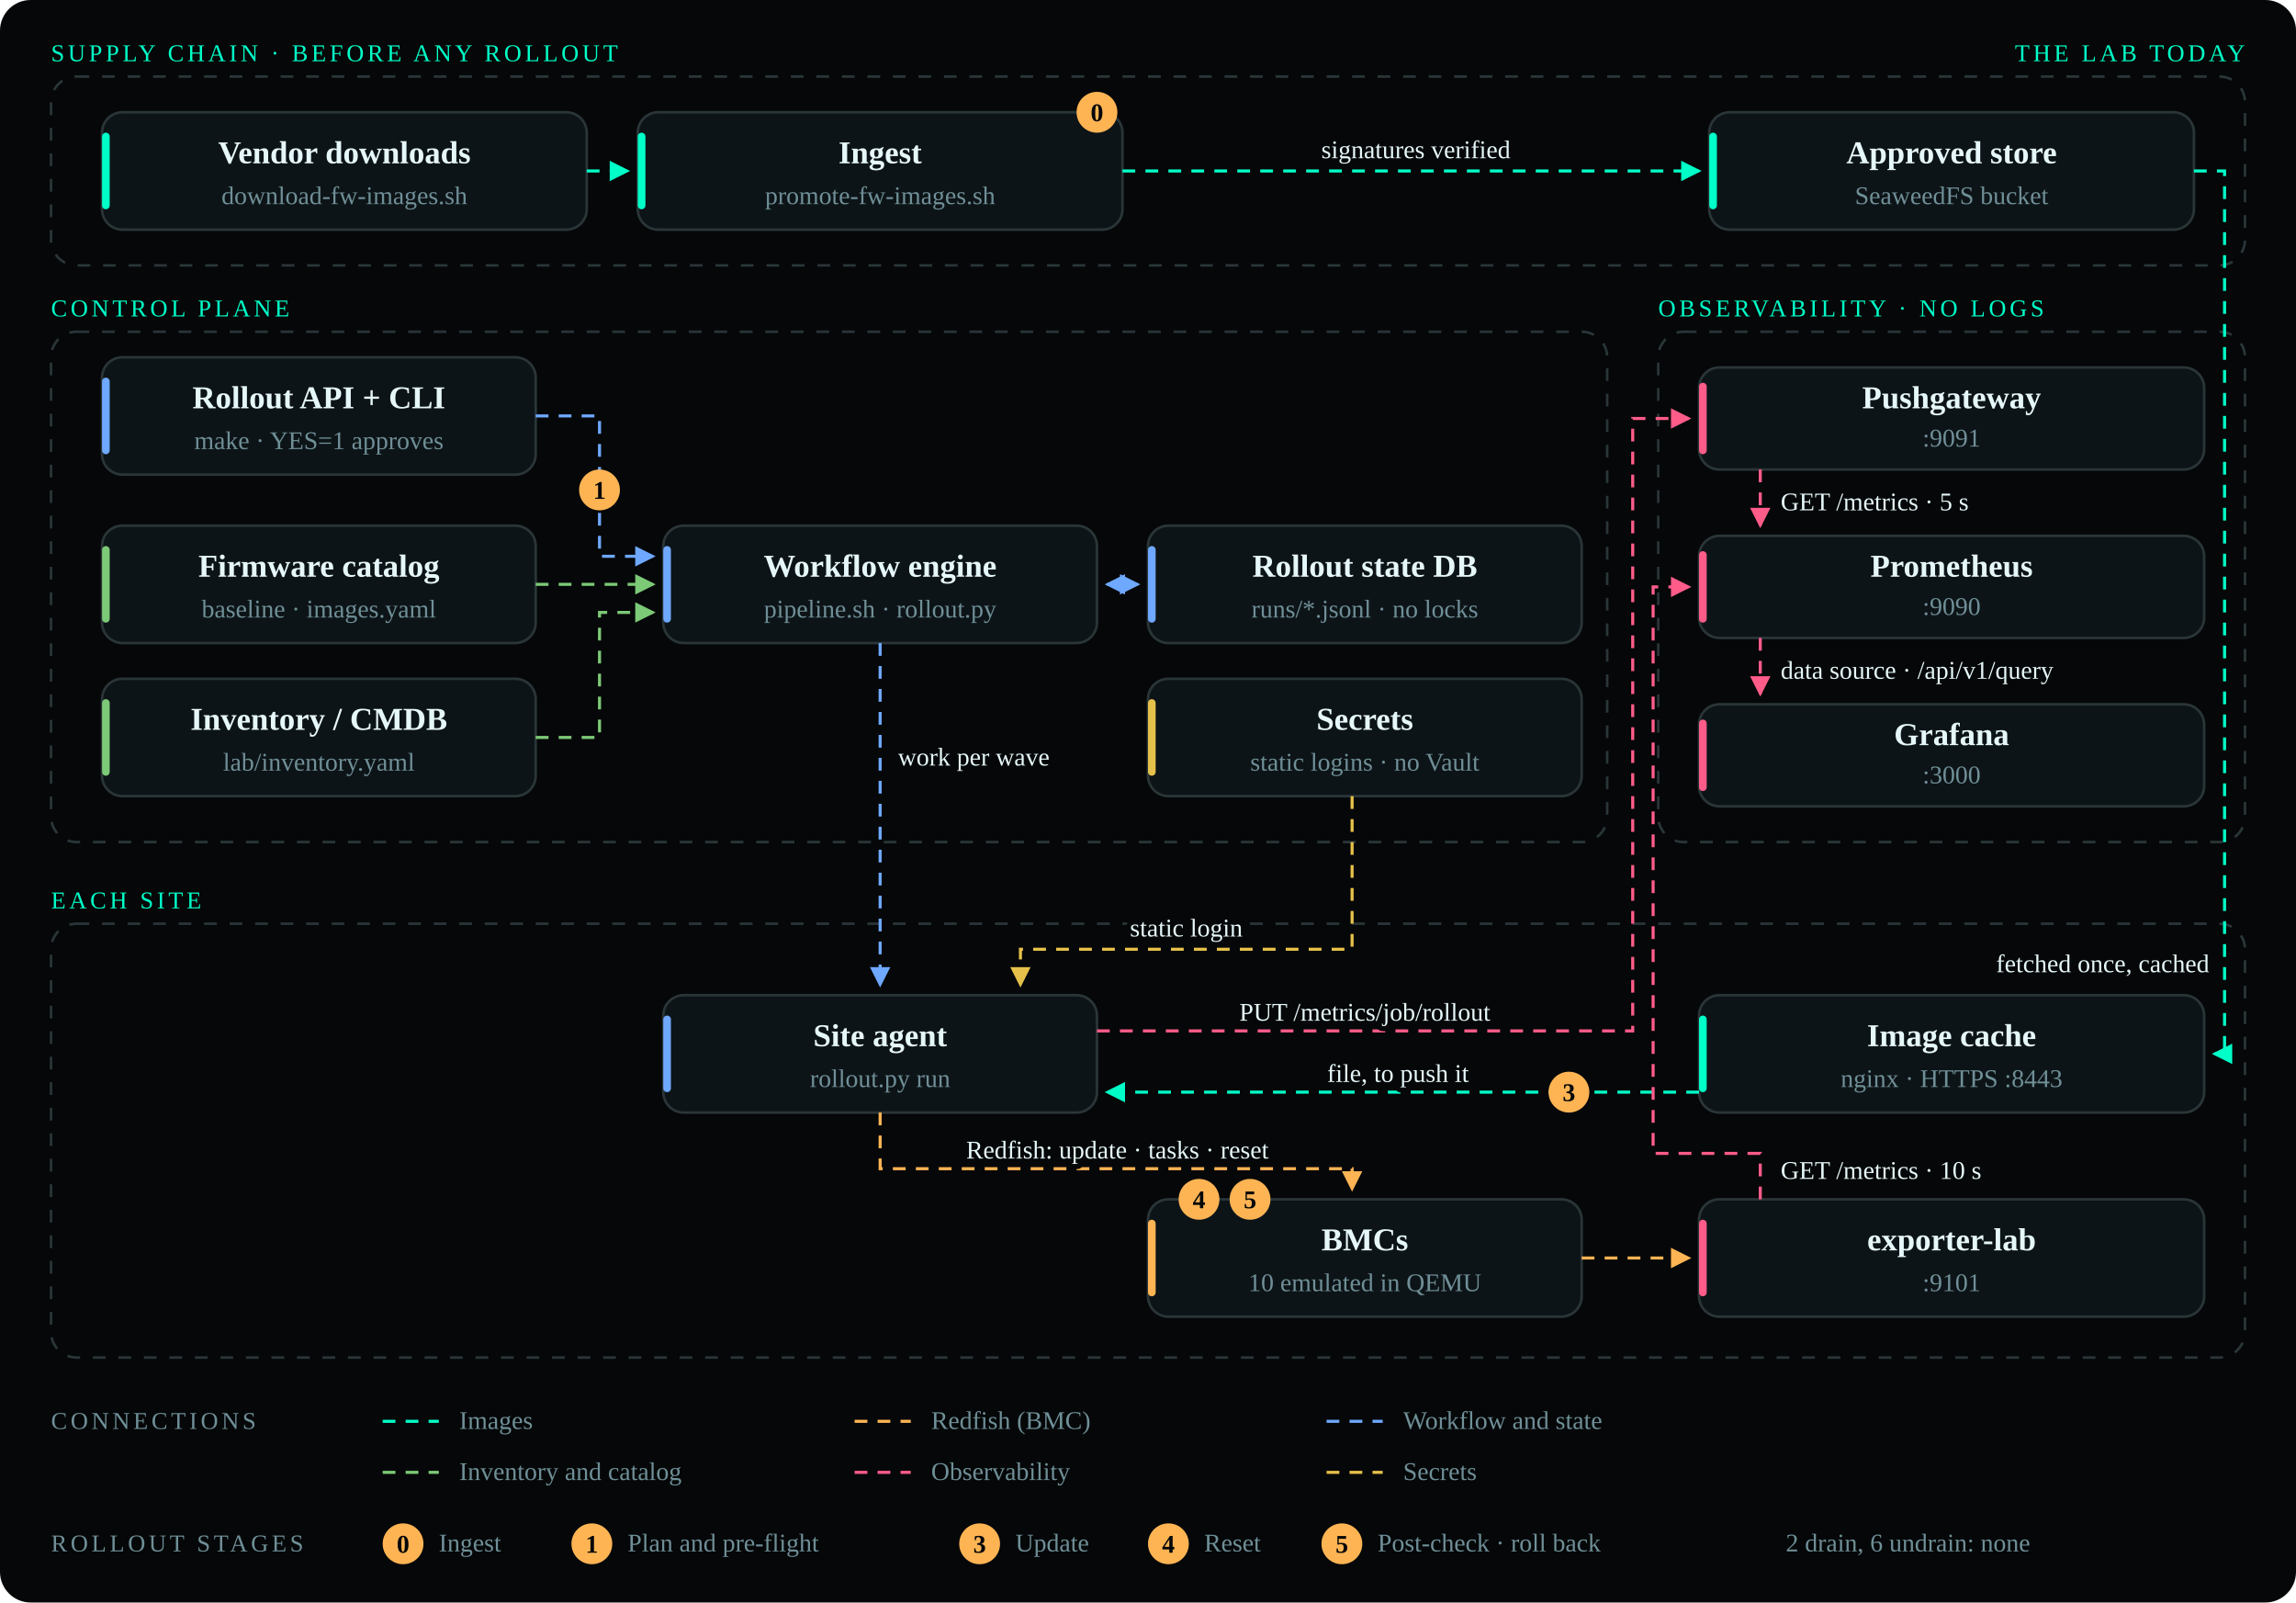
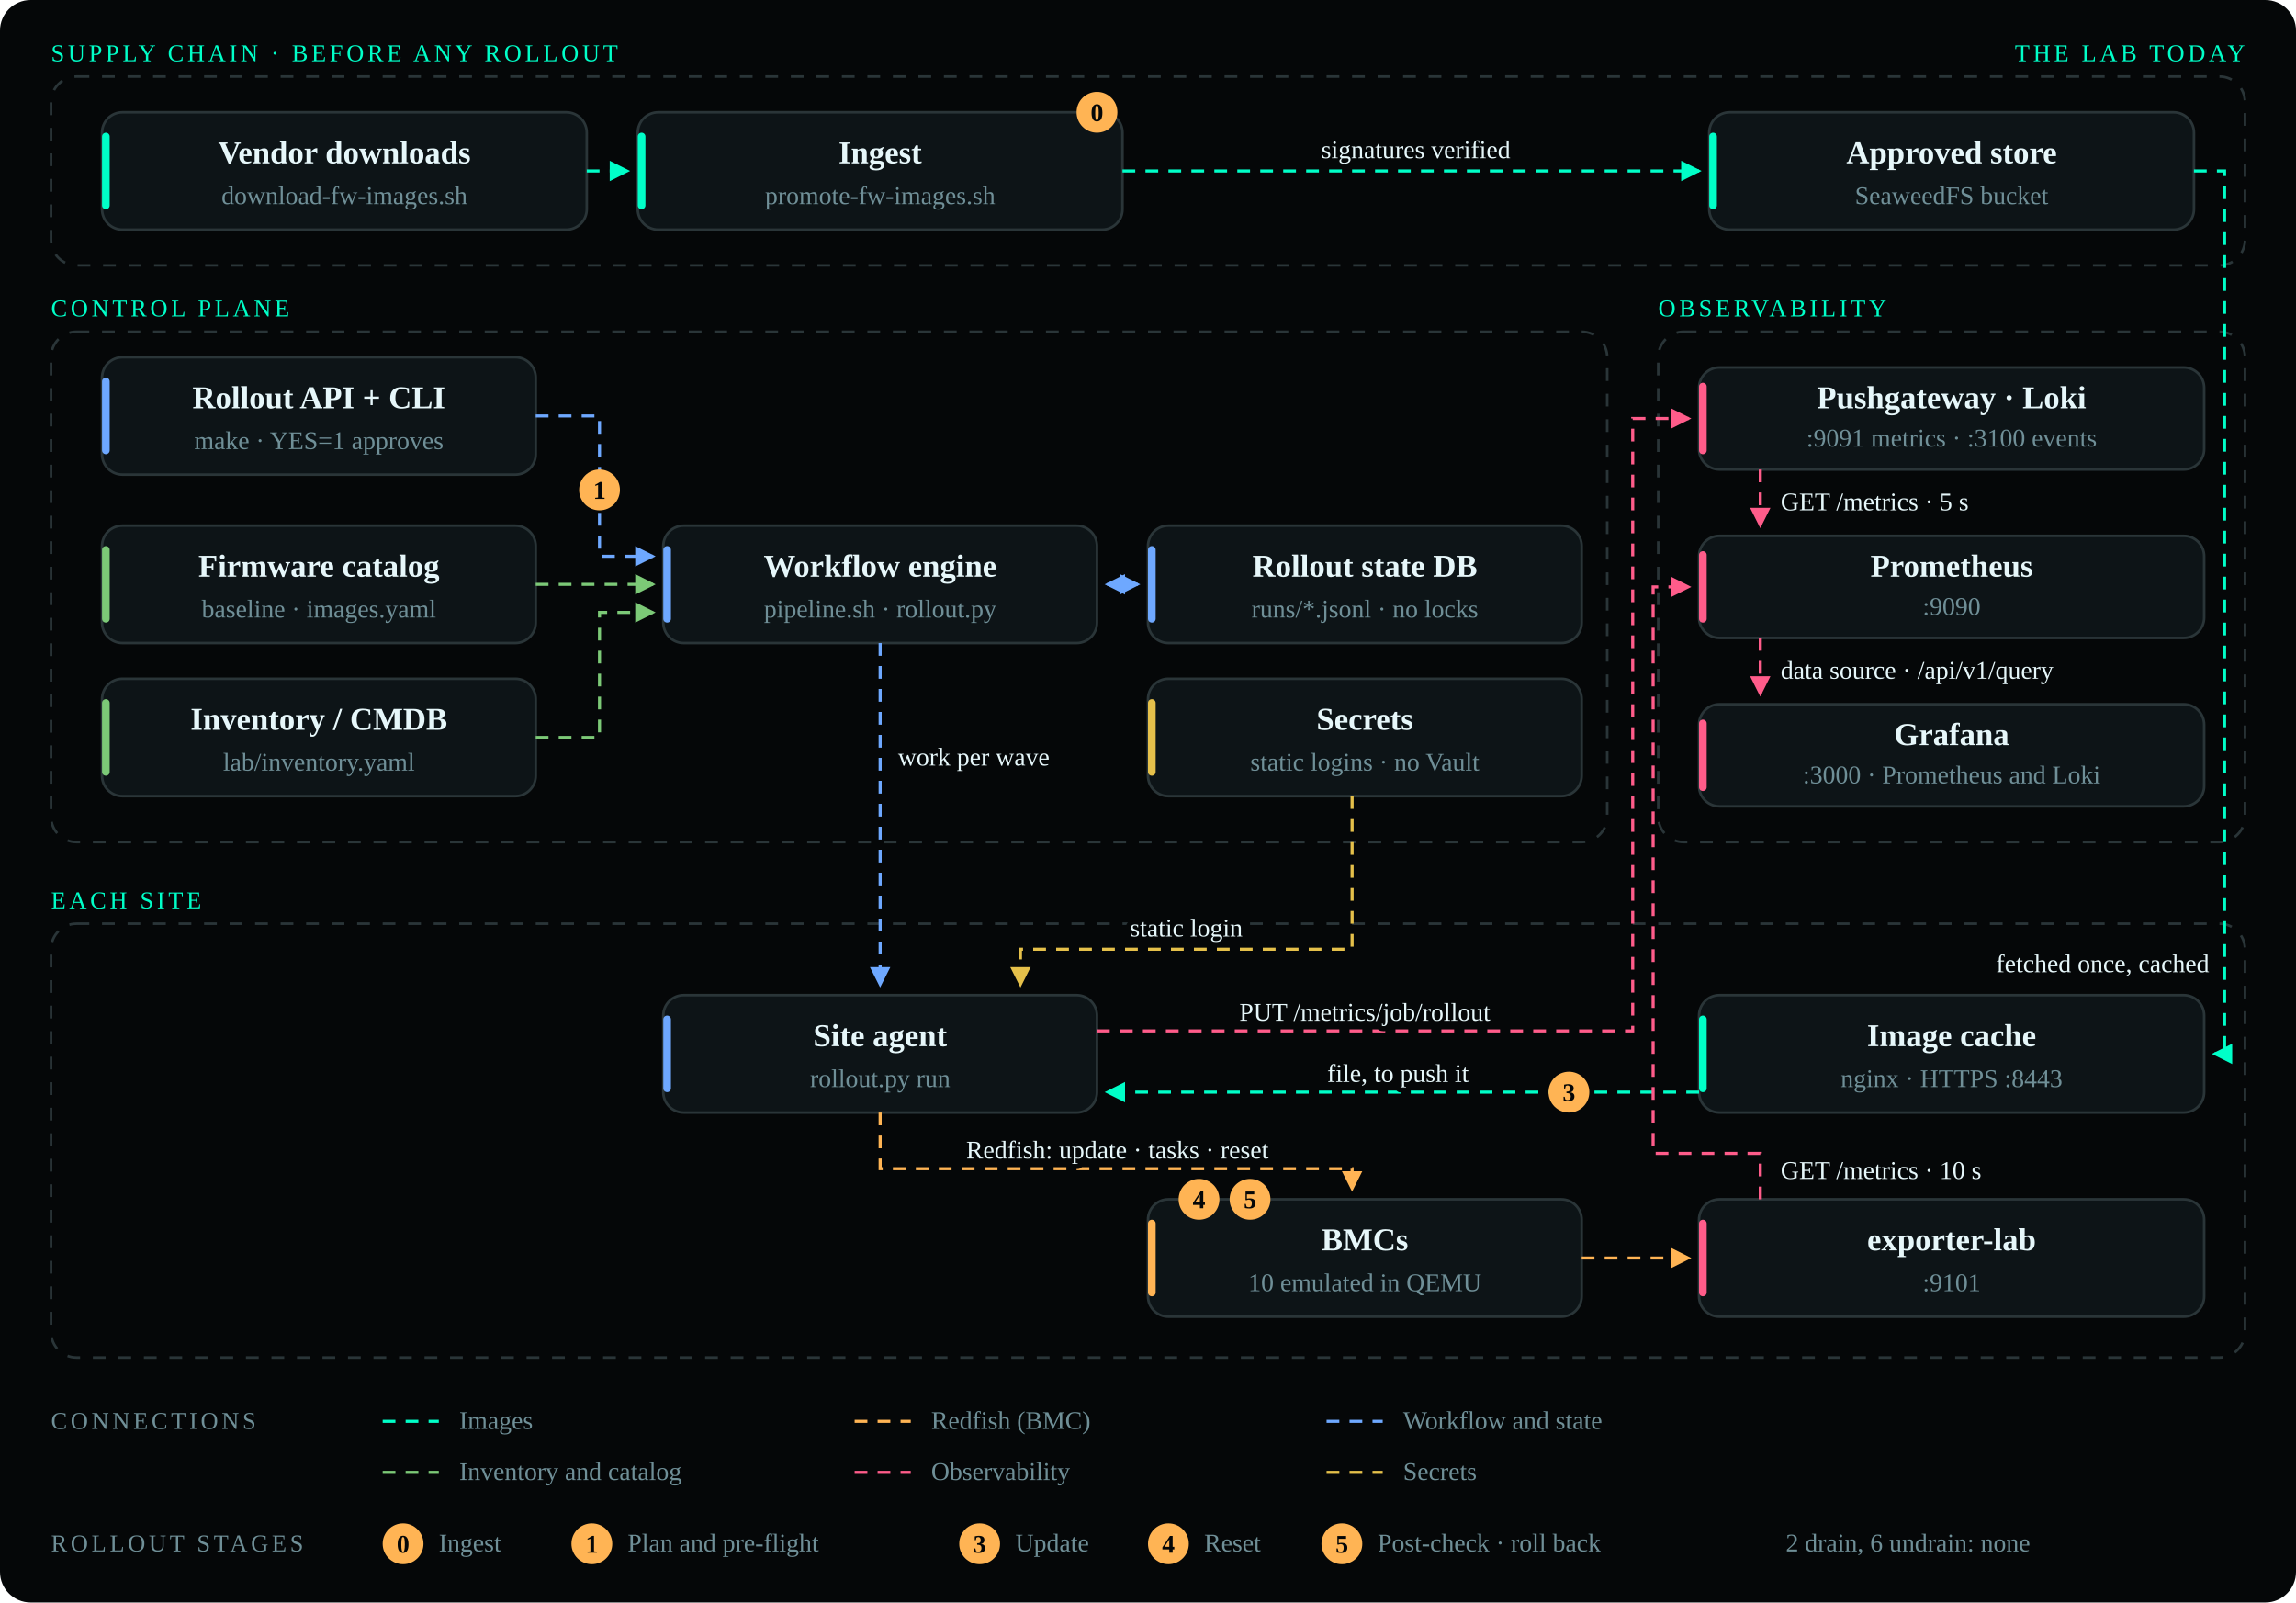
- <svg xmlns="http://www.w3.org/2000/svg" viewBox="0 0 900 628" role="img" aria-label="The lab today, drawn on the production firmware-update system's layout: only what the lab implements is drawn, each part where the production system has it. Supply chain: lab/download-fw-images.sh downloads the two newest GB200 NVL builds from OpenBMC's Jenkins; lab/promote-fw-images.sh checks each package's signatures against OpenBMC's development key pinned in the repository, records its sha256, and approves the newer as is; uploads both into the approved store, a SeaweedFS bucket that keeps the only copy and allows reads only, and deletes its downloads. Control plane: the make targets are the API and CLI, YES=1 the approval; pipeline.sh and rollout.py are the workflow engine, reading the firmware catalog, baseline.yaml and images.yaml, and lab/inventory.yaml; the run records, runs/*.jsonl, are the rollout state, without host locks; the BMC logins are static, OpenBMC's public default set in the Makefile; no Vault. Each site: rollout.py run is the site agent; it fetches each image from the image cache, nginx over HTTPS on port 8443, which fetches it from the store once and caches it, and pushes it to the BMCs, ten emulated in QEMU, with update, tasks and reset over Redfish. Observability, metrics and no logs: rollout.py run pushes every run's metrics to the Pushgateway on port 9091, PUT /metrics/job/rollout; exporter-lab, poller.py exporter on port 9101 beside the BMCs, reads every BMC over Redfish every 10 seconds; Prometheus on port 9090 scrapes GET /metrics from the Pushgateway every 5 seconds and from exporter-lab every 10; Grafana on port 3000 has Prometheus as its data source and queries it on /api/v1/query. Numbered badges mark where each rollout stage happens: 0 ingest, 1 plan and pre-flight, 3 update, a push, then 4 reset and 5 post-check, with the rollback when it fails, at the BMCs; 2 drain and 6 undrain need a scheduler, which the lab doesn't have.">
+ <svg xmlns="http://www.w3.org/2000/svg" viewBox="0 0 900 628" role="img" aria-label="The lab today, drawn on the production firmware-update system's layout: only what the lab implements is drawn, each part where the production system has it. Supply chain: lab/download-fw-images.sh downloads the two newest GB200 NVL builds from OpenBMC's Jenkins; lab/promote-fw-images.sh checks each package's signatures against OpenBMC's development key pinned in the repository, records its sha256, and approves the newer as is; uploads both into the approved store, a SeaweedFS bucket that keeps the only copy and allows reads only, and deletes its downloads. Control plane: the make targets are the API and CLI, YES=1 the approval; pipeline.sh and rollout.py are the workflow engine, reading the firmware catalog, baseline.yaml and images.yaml, and lab/inventory.yaml; the run records, runs/*.jsonl, are the rollout state, without host locks; the BMC logins are static, OpenBMC's public default set in the Makefile; no Vault. Each site: rollout.py run is the site agent; it fetches each image from the image cache, nginx over HTTPS on port 8443, which fetches it from the store once and caches it, and pushes it to the BMCs, ten emulated in QEMU, with update, tasks and reset over Redfish. Observability, metrics and events: rollout.py run pushes every run's metrics to the Pushgateway on port 9091, PUT /metrics/job/rollout, and sends every event of its run record to Loki on port 3100, POST /loki/api/v1/push; exporter-lab, poller.py exporter on port 9101 beside the BMCs, reads every BMC over Redfish every 10 seconds; Prometheus on port 9090 scrapes GET /metrics from the Pushgateway every 5 seconds and from exporter-lab every 10; Grafana on port 3000 has Prometheus and Loki as its data sources. Numbered badges mark where each rollout stage happens: 0 ingest, 1 plan and pre-flight, 3 update, a push, then 4 reset and 5 post-check, with the rollback when it fails, at the BMCs; 2 drain and 6 undrain need a scheduler, which the lab doesn't have.">
  <style>
    .pl text { font-family: var(--mono, monospace); }
    .pl .bg { fill: var(--bg-deep, #050708); }
    .pl .box { fill: var(--surface, #0d1417); stroke: var(--line, #2a3538); }
    .pl .name { fill: var(--fg, #e6f7fa); font-size: 12.5px; font-weight: 600; }
    .pl .sub { fill: var(--dim, #6f8f97); font-size: 10px; }
    .pl .band { fill: var(--dim, #6f8f97); font-size: 9.5px; letter-spacing: .14em; }
    .pl .band.hi { fill: var(--teal, #00ffc8); }
    .pl .lbl { fill: var(--dim, #6f8f97); font-size: 10px; }
    .pl .cut { fill: none; stroke: var(--line, #2a3538); stroke-width: 1; stroke-dasharray: 5 5; }
    /* a connection in its service's colour */
    .pl .edge { fill: none; stroke-width: 1.2; stroke-dasharray: 5 4; }
    .pl .elabel { fill: var(--fg, #e6f7fa); font-size: 10px; paint-order: stroke; stroke: var(--bg-deep, #050708); stroke-width: 4px; stroke-linejoin: round; }
    .pl .badge circle { fill: var(--amber, #ffb454); }
    .pl .badge text { fill: var(--bg-deep, #050708); font-size: 10px; font-weight: 700; }
    .pl .g-img { stroke: #00ffc8; } .pl .bar.g-img { fill: #00ffc8; stroke: none; }
    .pl .g-rf { stroke: #ffb454; } .pl .bar.g-rf { fill: #ffb454; stroke: none; }
    .pl .g-wf { stroke: #6ea8ff; } .pl .bar.g-wf { fill: #6ea8ff; stroke: none; }
    .pl .g-inv { stroke: #7cc977; } .pl .bar.g-inv { fill: #7cc977; stroke: none; }
    .pl .g-obs { stroke: #ff5c8a; } .pl .bar.g-obs { fill: #ff5c8a; stroke: none; }
    .pl .g-sec { stroke: #e5c04a; } .pl .bar.g-sec { fill: #e5c04a; stroke: none; }
    /* motion: a connection's dashes run the way it points */
    @keyframes pl-flow { to { stroke-dashoffset: -18; } }
    .pl .edge { animation: pl-flow 1.2s linear infinite; }
    @media (prefers-reduced-motion: reduce) { .pl .edge { animation: none; } }
  </style>
  <defs>
    <marker id="pl-img" viewBox="0 0 8 8" refX="7" refY="4" markerWidth="8" markerHeight="8" markerUnits="userSpaceOnUse" orient="auto-start-reverse">
      <path d="M0 0 8 4 0 8z" style="fill: #00ffc8" />
    </marker>
    <marker id="pl-rf" viewBox="0 0 8 8" refX="7" refY="4" markerWidth="8" markerHeight="8" markerUnits="userSpaceOnUse" orient="auto-start-reverse">
      <path d="M0 0 8 4 0 8z" style="fill: #ffb454" />
    </marker>
    <marker id="pl-wf" viewBox="0 0 8 8" refX="7" refY="4" markerWidth="8" markerHeight="8" markerUnits="userSpaceOnUse" orient="auto-start-reverse">
      <path d="M0 0 8 4 0 8z" style="fill: #6ea8ff" />
    </marker>
    <marker id="pl-inv" viewBox="0 0 8 8" refX="7" refY="4" markerWidth="8" markerHeight="8" markerUnits="userSpaceOnUse" orient="auto-start-reverse">
      <path d="M0 0 8 4 0 8z" style="fill: #7cc977" />
    </marker>
    <marker id="pl-obs" viewBox="0 0 8 8" refX="7" refY="4" markerWidth="8" markerHeight="8" markerUnits="userSpaceOnUse" orient="auto-start-reverse">
      <path d="M0 0 8 4 0 8z" style="fill: #ff5c8a" />
    </marker>
    <marker id="pl-sec" viewBox="0 0 8 8" refX="7" refY="4" markerWidth="8" markerHeight="8" markerUnits="userSpaceOnUse" orient="auto-start-reverse">
      <path d="M0 0 8 4 0 8z" style="fill: #e5c04a" />
    </marker>
  </defs>
  <g class="pl">
    <rect class="bg" x="0" y="0" width="900" height="628" rx="12" />
    <text class="band hi" x="880" y="24" text-anchor="end">THE LAB TODAY</text>
    <text class="band hi" x="20" y="24">SUPPLY CHAIN · BEFORE ANY ROLLOUT</text>
    <rect class="cut" x="20" y="30" width="860" height="74" rx="10" />
    <rect class="box" x="40" y="44" width="190" height="46" rx="8" />
    <rect class="bar g-img" x="40" y="52" width="3" height="30" rx="1.5" />
    <text class="name" x="135" y="64" text-anchor="middle">Vendor downloads</text>
    <text class="sub" x="135" y="80" text-anchor="middle">download-fw-images.sh</text>
    <rect class="box" x="250" y="44" width="190" height="46" rx="8" />
    <rect class="bar g-img" x="250" y="52" width="3" height="30" rx="1.5" />
    <text class="name" x="345" y="64" text-anchor="middle">Ingest</text>
    <text class="sub" x="345" y="80" text-anchor="middle">promote-fw-images.sh</text>
    <rect class="box" x="670" y="44" width="190" height="46" rx="8" />
    <rect class="bar g-img" x="670" y="52" width="3" height="30" rx="1.5" />
    <text class="name" x="765" y="64" text-anchor="middle">Approved store</text>
    <text class="sub" x="765" y="80" text-anchor="middle">SeaweedFS bucket</text>
    <path class="edge g-img" d="M230 67H246" marker-end="url(#pl-img)" />
    <path class="edge g-img" d="M440 67H666" marker-end="url(#pl-img)" />
    <text class="elabel" x="555" y="62" text-anchor="middle">signatures verified</text>
    <text class="band hi" x="20" y="124">CONTROL PLANE</text>
    <rect class="cut" x="20" y="130" width="610" height="200" rx="10" />
    <rect class="box" x="40" y="140" width="170" height="46" rx="8" />
    <rect class="bar g-wf" x="40" y="148" width="3" height="30" rx="1.5" />
    <text class="name" x="125" y="160" text-anchor="middle">Rollout API + CLI</text>
    <text class="sub" x="125" y="176" text-anchor="middle">make · YES=1 approves</text>
    <rect class="box" x="40" y="206" width="170" height="46" rx="8" />
    <rect class="bar g-inv" x="40" y="214" width="3" height="30" rx="1.5" />
    <text class="name" x="125" y="226" text-anchor="middle">Firmware catalog</text>
    <text class="sub" x="125" y="242" text-anchor="middle">baseline · images.yaml</text>
    <rect class="box" x="40" y="266" width="170" height="46" rx="8" />
    <rect class="bar g-inv" x="40" y="274" width="3" height="30" rx="1.5" />
    <text class="name" x="125" y="286" text-anchor="middle">Inventory / CMDB</text>
    <text class="sub" x="125" y="302" text-anchor="middle">lab/inventory.yaml</text>
    <rect class="box" x="260" y="206" width="170" height="46" rx="8" />
    <rect class="bar g-wf" x="260" y="214" width="3" height="30" rx="1.5" />
    <text class="name" x="345" y="226" text-anchor="middle">Workflow engine</text>
    <text class="sub" x="345" y="242" text-anchor="middle">pipeline.sh · rollout.py</text>
    <rect class="box" x="450" y="206" width="170" height="46" rx="8" />
    <rect class="bar g-wf" x="450" y="214" width="3" height="30" rx="1.5" />
    <text class="name" x="535" y="226" text-anchor="middle">Rollout state DB</text>
    <text class="sub" x="535" y="242" text-anchor="middle">runs/*.jsonl · no locks</text>
    <rect class="box" x="450" y="266" width="170" height="46" rx="8" />
    <rect class="bar g-sec" x="450" y="274" width="3" height="30" rx="1.5" />
    <text class="name" x="535" y="286" text-anchor="middle">Secrets</text>
    <text class="sub" x="535" y="302" text-anchor="middle">static logins · no Vault</text>
    <path class="edge g-wf" d="M210 163H235V218H256" marker-end="url(#pl-wf)" />
    <path class="edge g-inv" d="M210 229H256" marker-end="url(#pl-inv)" />
    <path class="edge g-inv" d="M210 289H235V240H256" marker-end="url(#pl-inv)" />
    <path class="edge g-wf" d="M434 229H446" marker-end="url(#pl-wf)" marker-start="url(#pl-wf)" />
-     <text class="band hi" x="650" y="124">OBSERVABILITY · NO LOGS</text>
+     <text class="band hi" x="650" y="124">OBSERVABILITY</text>
    <rect class="cut" x="650" y="130" width="230" height="200" rx="10" />
    <rect class="box" x="666" y="144" width="198" height="40" rx="8" />
    <rect class="bar g-obs" x="666" y="150" width="3" height="28" rx="1.5" />
-     <text class="name" x="765" y="160" text-anchor="middle">Pushgateway</text>
-     <text class="sub" x="765" y="175" text-anchor="middle">:9091</text>
+     <text class="name" x="765" y="160" text-anchor="middle">Pushgateway · Loki</text>
+     <text class="sub" x="765" y="175" text-anchor="middle">:9091 metrics · :3100 events</text>
    <rect class="box" x="666" y="210" width="198" height="40" rx="8" />
    <rect class="bar g-obs" x="666" y="216" width="3" height="28" rx="1.5" />
    <text class="name" x="765" y="226" text-anchor="middle">Prometheus</text>
    <text class="sub" x="765" y="241" text-anchor="middle">:9090</text>
    <rect class="box" x="666" y="276" width="198" height="40" rx="8" />
    <rect class="bar g-obs" x="666" y="282" width="3" height="28" rx="1.5" />
    <text class="name" x="765" y="292" text-anchor="middle">Grafana</text>
-     <text class="sub" x="765" y="307" text-anchor="middle">:3000</text>
+     <text class="sub" x="765" y="307" text-anchor="middle">:3000 · Prometheus and Loki</text>
    <path class="edge g-obs" d="M690 184V206" marker-end="url(#pl-obs)" />
    <text class="elabel" x="698" y="200">GET /metrics · 5 s</text>
    <path class="edge g-obs" d="M690 250V272" marker-end="url(#pl-obs)" />
    <text class="elabel" x="698" y="266">data source · /api/v1/query</text>
    <text class="band hi" x="20" y="356">EACH SITE</text>
    <rect class="cut" x="20" y="362" width="860" height="170" rx="10" />
    <rect class="box" x="260" y="390" width="170" height="46" rx="8" />
    <rect class="bar g-wf" x="260" y="398" width="3" height="30" rx="1.5" />
    <text class="name" x="345" y="410" text-anchor="middle">Site agent</text>
    <text class="sub" x="345" y="426" text-anchor="middle">rollout.py run</text>
    <rect class="box" x="666" y="390" width="198" height="46" rx="8" />
    <rect class="bar g-img" x="666" y="398" width="3" height="30" rx="1.5" />
    <text class="name" x="765" y="410" text-anchor="middle">Image cache</text>
    <text class="sub" x="765" y="426" text-anchor="middle">nginx · HTTPS :8443</text>
    <rect class="box" x="450" y="470" width="170" height="46" rx="8" />
    <rect class="bar g-rf" x="450" y="478" width="3" height="30" rx="1.5" />
    <text class="name" x="535" y="490" text-anchor="middle">BMCs</text>
    <text class="sub" x="535" y="506" text-anchor="middle">10 emulated in QEMU</text>
    <rect class="box" x="666" y="470" width="198" height="46" rx="8" />
    <rect class="bar g-obs" x="666" y="478" width="3" height="30" rx="1.5" />
    <text class="name" x="765" y="490" text-anchor="middle">exporter-lab</text>
    <text class="sub" x="765" y="506" text-anchor="middle">:9101</text>
    <path class="edge g-wf" d="M345 252V386" marker-end="url(#pl-wf)" />
    <text class="elabel" x="352" y="300" text-anchor="start">work per wave</text>
    <path class="edge g-sec" d="M530 312V372H400V386" marker-end="url(#pl-sec)" />
    <text class="elabel" x="465" y="367" text-anchor="middle">static login</text>
    <path class="edge g-img" d="M860 67H872V413H868" marker-end="url(#pl-img)" />
    <text class="elabel" x="866" y="381" text-anchor="end">fetched once, cached</text>
    <path class="edge g-rf" d="M345 436V458H530V466" marker-end="url(#pl-rf)" />
    <text class="elabel" x="438" y="454" text-anchor="middle">Redfish: update · tasks · reset</text>
    <path class="edge g-img" d="M666 428H434" marker-end="url(#pl-img)" />
    <text class="elabel" x="548" y="424" text-anchor="middle">file, to push it</text>
    <path class="edge g-obs" d="M430 404H640V164H662" marker-end="url(#pl-obs)" />
    <text class="elabel" x="535" y="400" text-anchor="middle">PUT /metrics/job/rollout</text>
    <path class="edge g-rf" d="M620 493H662" marker-end="url(#pl-rf)" />
    <path class="edge g-obs" d="M690 470V452H648V230H662" marker-end="url(#pl-obs)" />
    <text class="elabel" x="698" y="462">GET /metrics · 10 s</text>
    <g class="badge">
      <circle cx="430" cy="44" r="8" />
      <text x="430" y="47.5" text-anchor="middle">0</text>
    </g>
    <g class="badge">
      <circle cx="235" cy="192" r="8" />
      <text x="235" y="195.5" text-anchor="middle">1</text>
    </g>
    <g class="badge">
      <circle cx="615" cy="428" r="8" />
      <text x="615" y="431.5" text-anchor="middle">3</text>
    </g>
    <g class="badge">
      <circle cx="470" cy="470" r="8" />
      <text x="470" y="473.5" text-anchor="middle">4</text>
    </g>
    <g class="badge">
      <circle cx="490" cy="470" r="8" />
      <text x="490" y="473.5" text-anchor="middle">5</text>
    </g>
    <text class="band" x="20" y="560">CONNECTIONS</text>
    <path class="edge g-img" d="M150 557H172" />
    <text class="lbl" x="180" y="560">Images</text>
    <path class="edge g-rf" d="M335 557H357" />
    <text class="lbl" x="365" y="560">Redfish (BMC)</text>
    <path class="edge g-wf" d="M520 557H542" />
    <text class="lbl" x="550" y="560">Workflow and state</text>
    <path class="edge g-inv" d="M150 577H172" />
    <text class="lbl" x="180" y="580">Inventory and catalog</text>
    <path class="edge g-obs" d="M335 577H357" />
    <text class="lbl" x="365" y="580">Observability</text>
    <path class="edge g-sec" d="M520 577H542" />
    <text class="lbl" x="550" y="580">Secrets</text>
    <text class="band" x="20" y="608">ROLLOUT STAGES</text>
    <g class="badge">
      <circle cx="158" cy="605" r="8" />
      <text x="158" y="608.5" text-anchor="middle">0</text>
    </g>
    <text class="lbl" x="172" y="608">Ingest</text>
    <g class="badge">
      <circle cx="232" cy="605" r="8" />
      <text x="232" y="608.5" text-anchor="middle">1</text>
    </g>
    <text class="lbl" x="246" y="608">Plan and pre-flight</text>
    <g class="badge">
      <circle cx="384" cy="605" r="8" />
      <text x="384" y="608.5" text-anchor="middle">3</text>
    </g>
    <text class="lbl" x="398" y="608">Update</text>
    <g class="badge">
      <circle cx="458" cy="605" r="8" />
      <text x="458" y="608.5" text-anchor="middle">4</text>
    </g>
    <text class="lbl" x="472" y="608">Reset</text>
    <g class="badge">
      <circle cx="526" cy="605" r="8" />
      <text x="526" y="608.5" text-anchor="middle">5</text>
    </g>
    <text class="lbl" x="540" y="608">Post-check · roll back</text>
    <text class="lbl" x="700" y="608">2 drain, 6 undrain: none</text>
  </g>
</svg>
